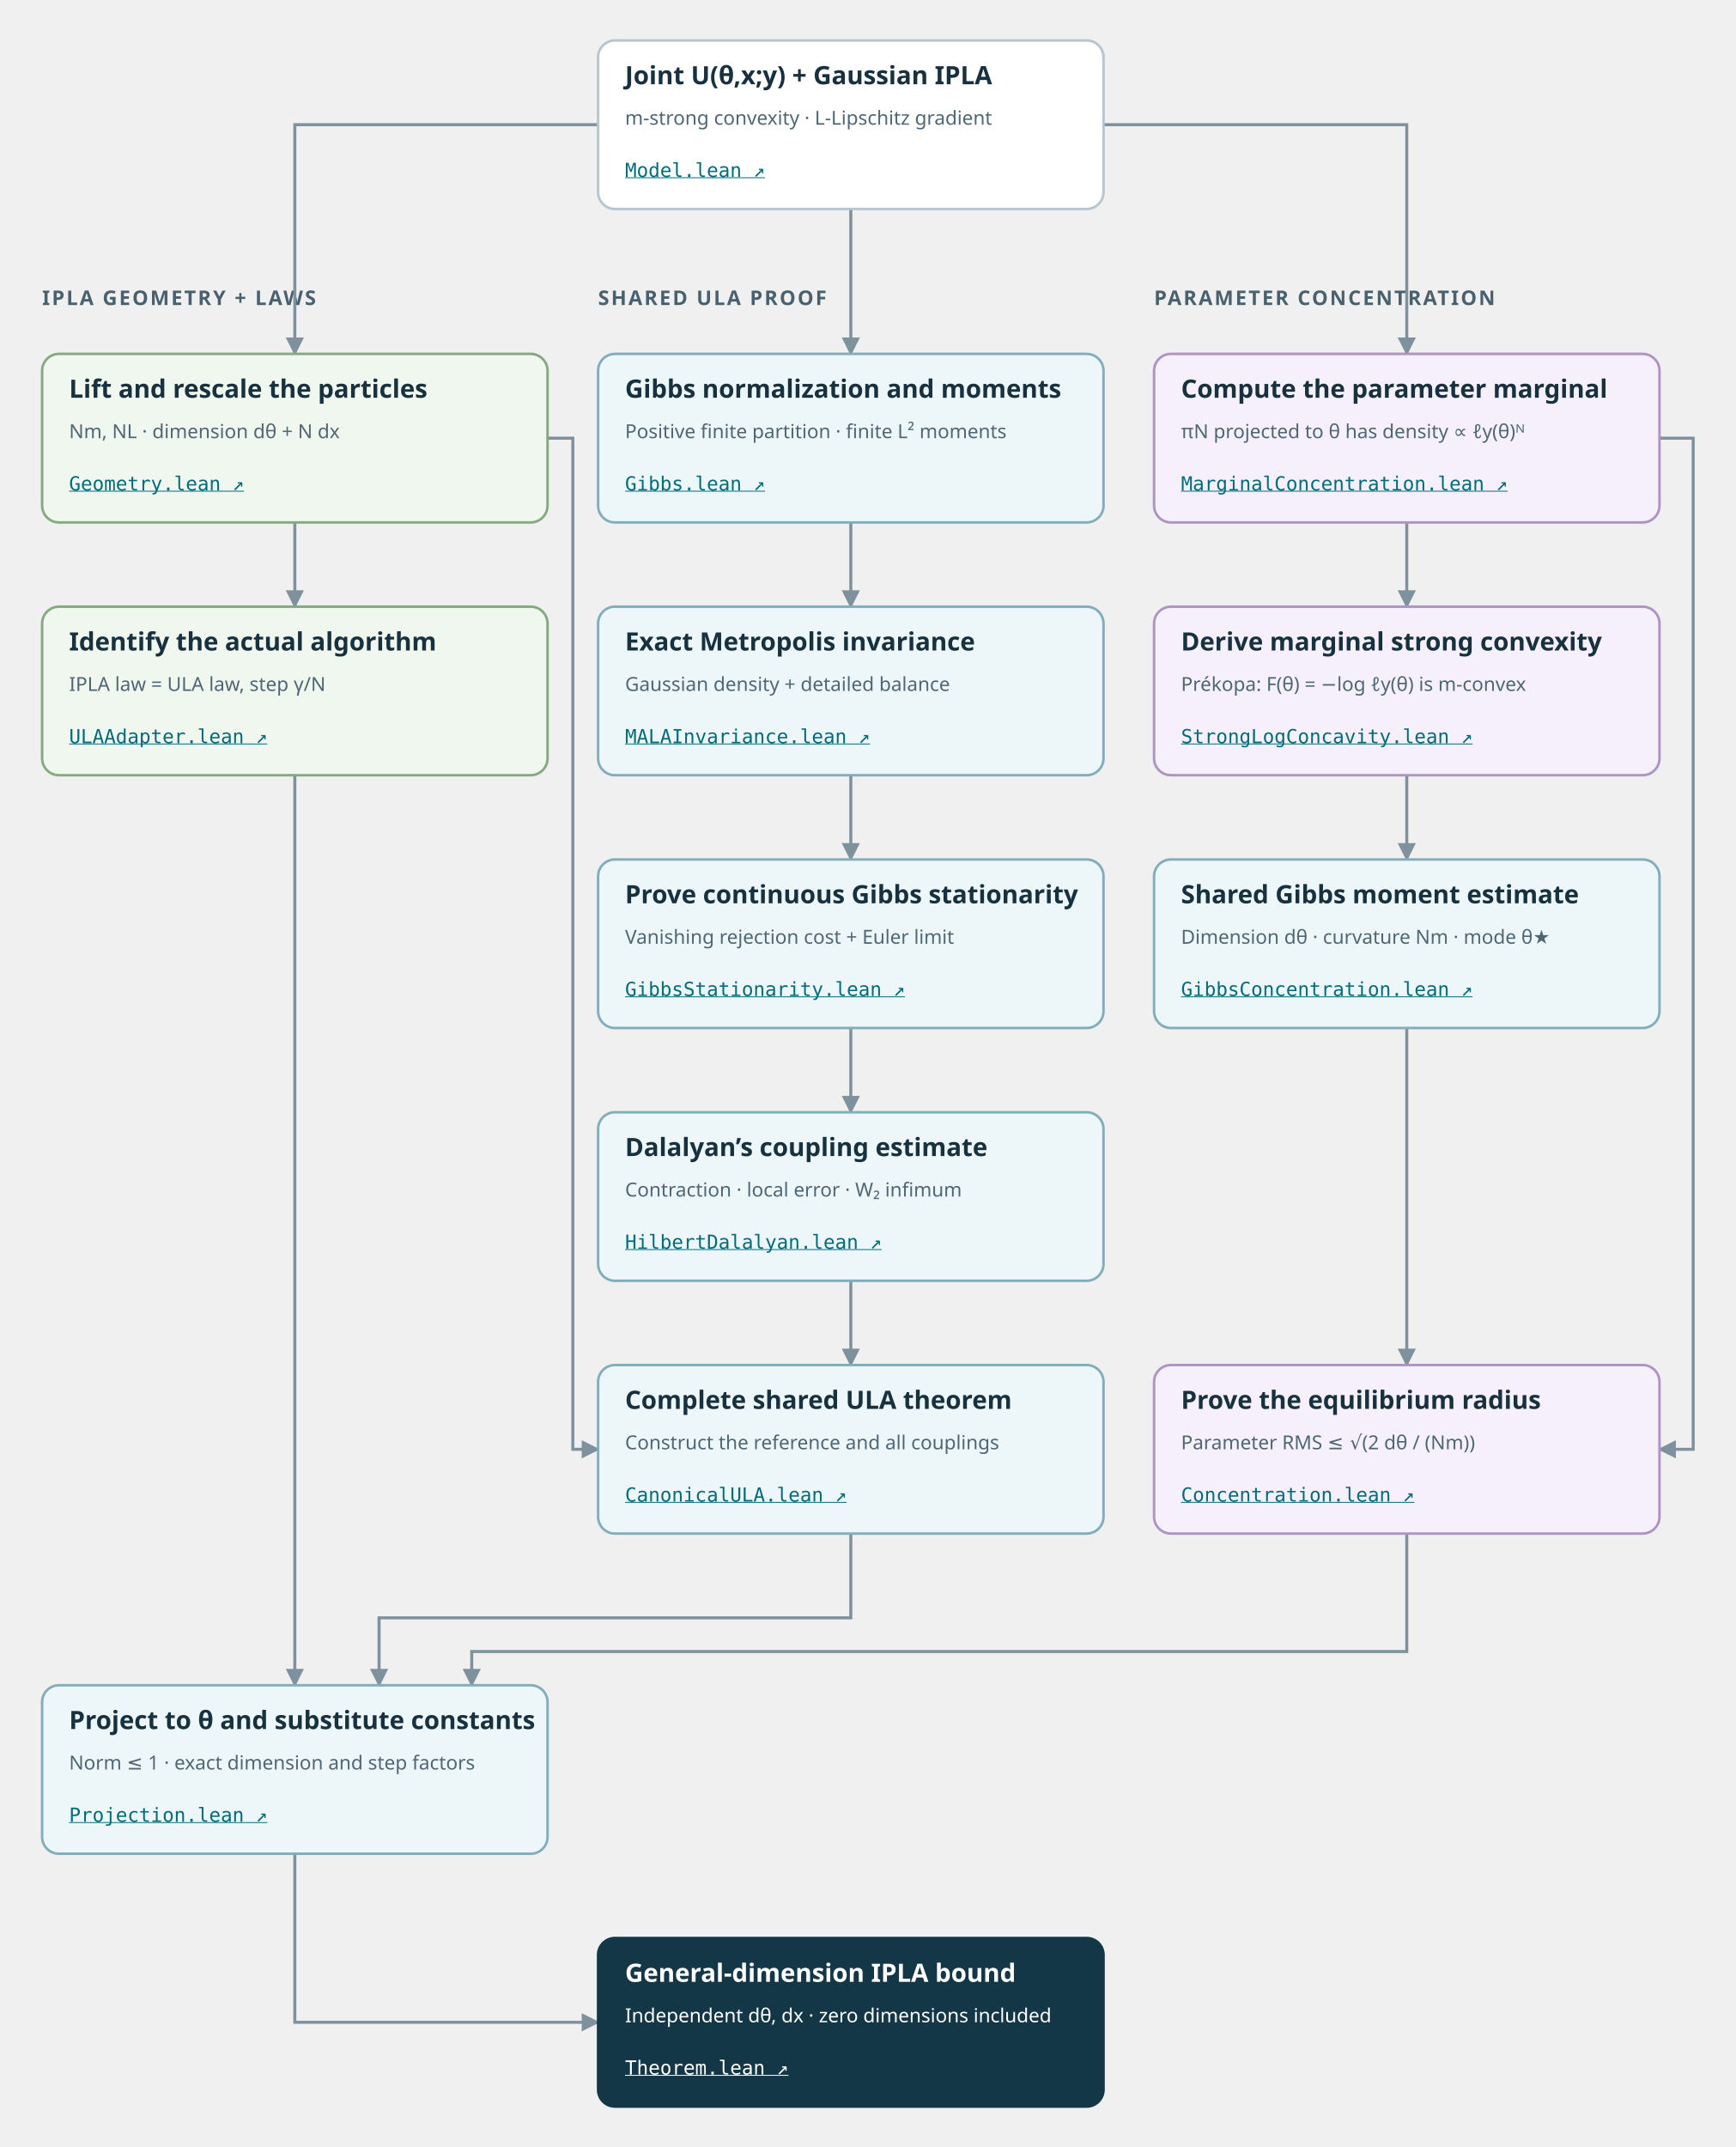
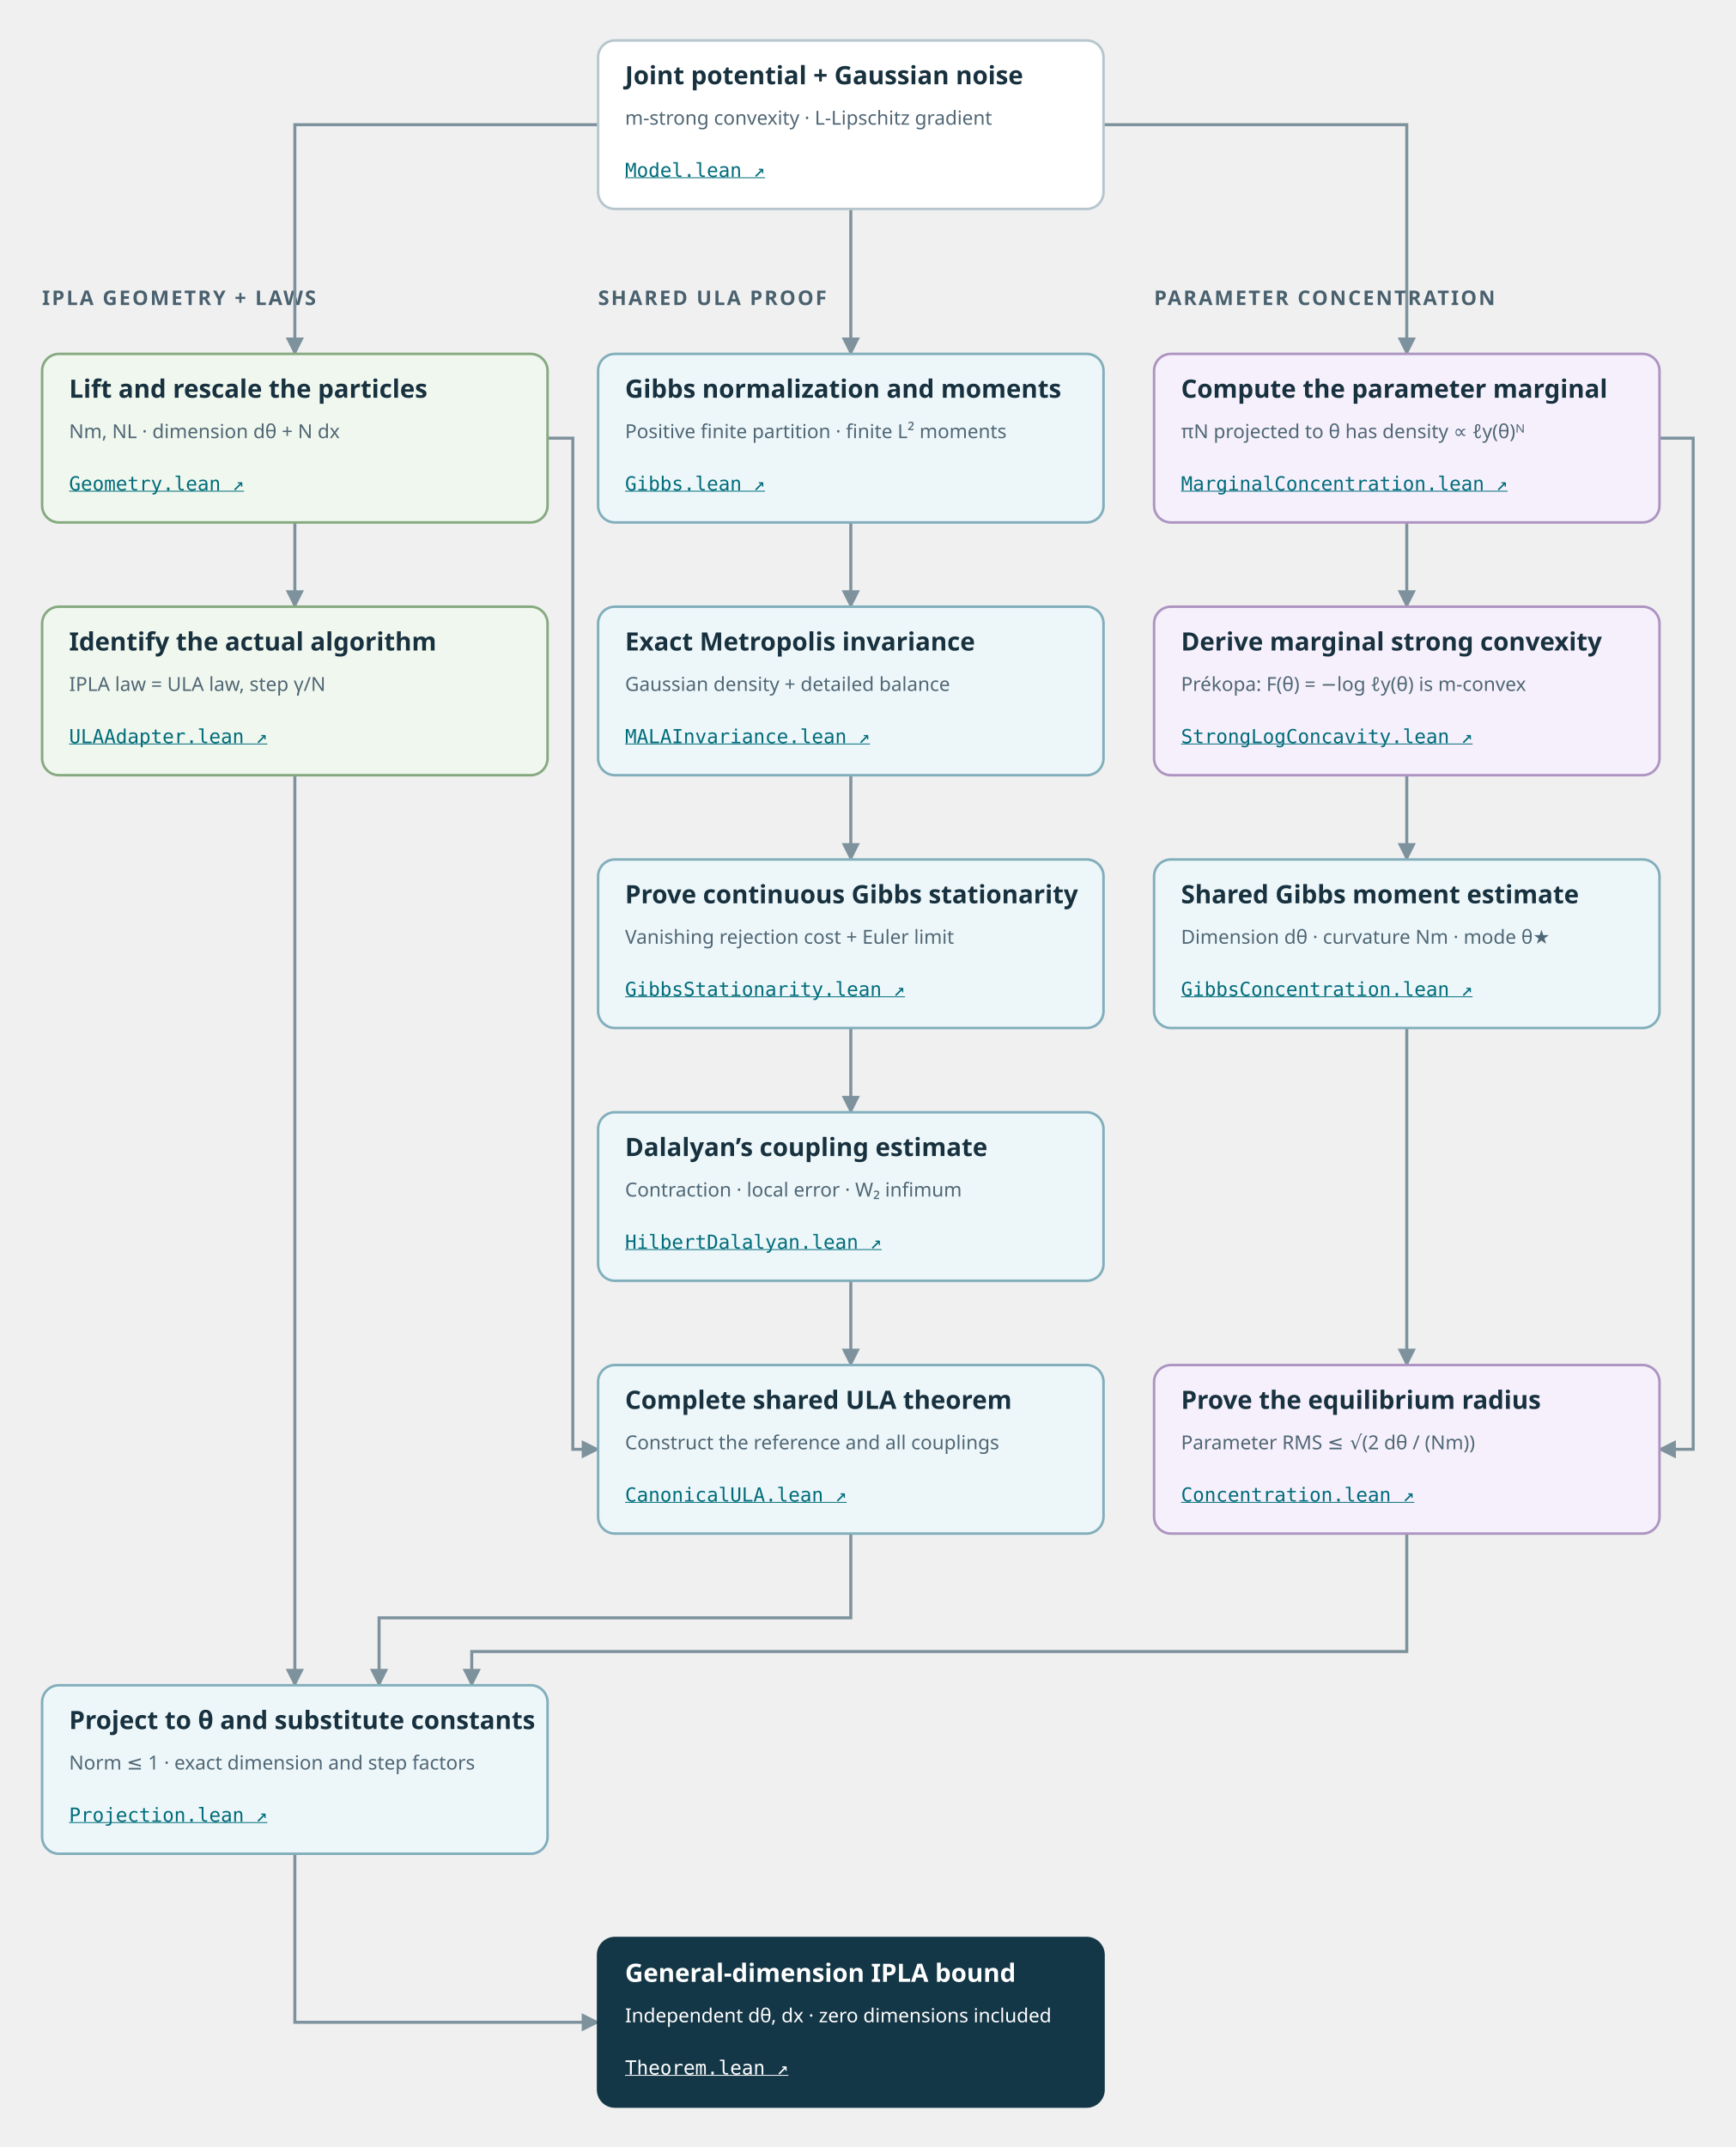
<svg xmlns="http://www.w3.org/2000/svg" viewBox="0 0 1030 1274" class="proof-svg" aria-labelledby="proof-map-title proof-map-description">
  <style>
.proof-edge{fill:none;stroke:#7e929d;stroke-width:1.8;marker-end:url(#proof-arrow)}
.proof-node rect{fill:#fff;stroke:#b7c6ce;stroke-width:1.5}
.proof-node.ipla rect{fill:#f0f7ee;stroke:#86aa80}
.proof-node.ula rect{fill:#edf7fa;stroke:#82aebc}
.proof-node.concentration rect{fill:#f6f0fc;stroke:#ad94c1}
.proof-node.final rect{fill:#143747;stroke:#143747}
.proof-node text{font-family:system-ui,sans-serif;fill:#18313f}
.proof-node .node-title{font-size:15px;font-weight:650}
.proof-node .node-detail{font-size:11.5px;fill:#4f6674}
.proof-node .node-file{font:11.5px ui-monospace,monospace;fill:#006c7a;text-decoration:underline}
.proof-node.final text{fill:#fff}
.proof-node:hover rect,.proof-node:focus-visible rect{stroke:#00596b;stroke-width:3}
.proof-node:focus-visible{outline:none}
.proof-lane{font:600 12px system-ui,sans-serif;letter-spacing:1.1px;fill:#49606e}
</style>
  <defs>
    <marker id="proof-arrow" viewBox="0 0 10 10" refX="9" refY="5" markerWidth="6" markerHeight="6" orient="auto-start-reverse">
      <path d="M 0 0 L 10 5 L 0 10 z" fill="#7e929d" />
    </marker>
  </defs>
  <text class="proof-lane" x="25" y="181">IPLA GEOMETRY + LAWS</text>
  <text class="proof-lane" x="355" y="181">SHARED ULA PROOF</text>
  <text class="proof-lane" x="685" y="181">PARAMETER CONCENTRATION</text>
  <path class="proof-edge" data-from="assumptions" data-to="geometry" d="M 355 74 H 175 V 210" />
  <path class="proof-edge" data-from="assumptions" data-to="gibbs" d="M 505 124 V 210" />
  <path class="proof-edge" data-from="assumptions" data-to="marginal" d="M 655 74 H 835 V 210" />
  <path class="proof-edge" data-from="geometry" data-to="algorithm" d="M 175 310 V 360" />
  <path class="proof-edge" data-from="gibbs" data-to="mala" d="M 505 310 V 360" />
  <path class="proof-edge" data-from="mala" data-to="stationarity" d="M 505 460 V 510" />
  <path class="proof-edge" data-from="stationarity" data-to="dalalyan" d="M 505 610 V 660" />
  <path class="proof-edge" data-from="dalalyan" data-to="canonical" d="M 505 760 V 810" />
  <path class="proof-edge" data-from="geometry" data-to="canonical" d="M 325 260 H 340 V 860 H 355" />
  <path class="proof-edge" data-from="marginal" data-to="log-concavity" d="M 835 310 V 360" />
  <path class="proof-edge" data-from="log-concavity" data-to="gibbs-moment" d="M 835 460 V 510" />
  <path class="proof-edge" data-from="gibbs-moment" data-to="concentration" d="M 835 610 V 810" />
  <path class="proof-edge" data-from="marginal" data-to="concentration" d="M 985 260 H 1005 V 860 H 985" />
  <path class="proof-edge" data-from="algorithm" data-to="projection" d="M 175 460 V 1000" />
  <path class="proof-edge" data-from="canonical" data-to="projection" d="M 505 910 V 960 H 225 V 1000" />
  <path class="proof-edge" data-from="concentration" data-to="projection" d="M 835 910 V 980 H 280 V 1000" />
  <path class="proof-edge" data-from="projection" data-to="theorem" d="M 175 1100 V 1200 H 355" />
-   <a class="proof-node input" id="proof-assumptions" href="../Model.lean" data-lean-source="IPLA/Model.lean" data-declaration="GaussianInnovations" tabindex="0" aria-label="Joint U(θ,x;y) + Gaussian IPLA. Open IPLA/Model.lean">
+   <a class="proof-node input" id="proof-assumptions" href="../Model.lean" data-lean-source="IPLA/Model.lean" data-declaration="GaussianInnovations" tabindex="0" aria-label="Joint potential + Gaussian noise. Open IPLA/Model.lean">
    <rect x="355" y="24" width="300" height="100" rx="10" />
-     <text class="node-title" x="371" y="50">Joint U(θ,x;y) + Gaussian IPLA</text>
+     <text class="node-title" x="371" y="50">Joint potential + Gaussian noise</text>
    <text class="node-detail" x="371" y="74">m-strong convexity · L-Lipschitz gradient</text>
    <text class="node-file" x="371" y="105">Model.lean ↗</text>
  </a>
  <a class="proof-node ipla" id="proof-geometry" href="../Geometry.lean" data-lean-source="IPLA/Geometry.lean" data-declaration="potential_strongConvex" tabindex="0" aria-label="Lift and rescale the particles. Open IPLA/Geometry.lean">
    <rect x="25" y="210" width="300" height="100" rx="10" />
    <text class="node-title" x="41" y="236">Lift and rescale the particles</text>
    <text class="node-detail" x="41" y="260">Nm, NL · dimension dθ + N dx</text>
    <text class="node-file" x="41" y="291">Geometry.lean ↗</text>
  </a>
  <a class="proof-node ipla" id="proof-algorithm" href="../ULAAdapter.lean" data-lean-source="IPLA/ULAAdapter.lean" data-declaration="laws_eq_ulaLawStep" tabindex="0" aria-label="Identify the actual algorithm. Open IPLA/ULAAdapter.lean">
    <rect x="25" y="360" width="300" height="100" rx="10" />
    <text class="node-title" x="41" y="386">Identify the actual algorithm</text>
    <text class="node-detail" x="41" y="410">IPLA law = ULA law, step γ/N</text>
    <text class="node-file" x="41" y="441">ULAAdapter.lean ↗</text>
  </a>
  <a class="proof-node ula" id="proof-gibbs" href="../../UnadjustedLangevin/Gibbs.lean" data-lean-source="UnadjustedLangevin/Gibbs.lean" data-declaration="isProbabilityMeasure_gibbsMeasure" tabindex="0" aria-label="Gibbs normalization and moments. Open UnadjustedLangevin/Gibbs.lean">
    <rect x="355" y="210" width="300" height="100" rx="10" />
    <text class="node-title" x="371" y="236">Gibbs normalization and moments</text>
    <text class="node-detail" x="371" y="260">Positive finite partition · finite L² moments</text>
    <text class="node-file" x="371" y="291">Gibbs.lean ↗</text>
  </a>
  <a class="proof-node ula" id="proof-mala" href="../../UnadjustedLangevin/MALAInvariance.lean" data-lean-source="UnadjustedLangevin/MALAInvariance.lean" data-declaration="malaOneStep_gibbs_invariant" tabindex="0" aria-label="Exact Metropolis invariance. Open UnadjustedLangevin/MALAInvariance.lean">
    <rect x="355" y="360" width="300" height="100" rx="10" />
    <text class="node-title" x="371" y="386">Exact Metropolis invariance</text>
    <text class="node-detail" x="371" y="410">Gaussian density + detailed balance</text>
    <text class="node-file" x="371" y="441">MALAInvariance.lean ↗</text>
  </a>
  <a class="proof-node ula" id="proof-stationarity" href="../../UnadjustedLangevin/GibbsStationarity.lean" data-lean-source="UnadjustedLangevin/GibbsStationarity.lean" data-declaration="lp_langevin_gibbs_stationary" tabindex="0" aria-label="Prove continuous Gibbs stationarity. Open UnadjustedLangevin/GibbsStationarity.lean">
    <rect x="355" y="510" width="300" height="100" rx="10" />
    <text class="node-title" x="371" y="536">Prove continuous Gibbs stationarity</text>
    <text class="node-detail" x="371" y="560">Vanishing rejection cost + Euler limit</text>
    <text class="node-file" x="371" y="591">GibbsStationarity.lean ↗</text>
  </a>
  <a class="proof-node ula" id="proof-dalalyan" href="../../UnadjustedLangevin/HilbertDalalyan.lean" data-lean-source="UnadjustedLangevin/HilbertDalalyan.lean" data-declaration="dalalyan_small_step_of_integral_reference" tabindex="0" aria-label="Dalalyan’s coupling estimate. Open UnadjustedLangevin/HilbertDalalyan.lean">
    <rect x="355" y="660" width="300" height="100" rx="10" />
    <text class="node-title" x="371" y="686">Dalalyan’s coupling estimate</text>
    <text class="node-detail" x="371" y="710">Contraction · local error · W₂ infimum</text>
    <text class="node-file" x="371" y="741">HilbertDalalyan.lean ↗</text>
  </a>
  <a class="proof-node ula" id="proof-canonical" href="../../UnadjustedLangevin/CanonicalULA.lean" data-lean-source="UnadjustedLangevin/CanonicalULA.lean" data-declaration="dalalyan" tabindex="0" aria-label="Complete shared ULA theorem. Open UnadjustedLangevin/CanonicalULA.lean">
    <rect x="355" y="810" width="300" height="100" rx="10" />
    <text class="node-title" x="371" y="836">Complete shared ULA theorem</text>
    <text class="node-detail" x="371" y="860">Construct the reference and all couplings</text>
    <text class="node-file" x="371" y="891">CanonicalULA.lean ↗</text>
  </a>
  <a class="proof-node concentration" id="proof-marginal" href="../MarginalConcentration.lean" data-lean-source="IPLA/MarginalConcentration.lean" data-declaration="gibbsTarget_parameter_marginal" tabindex="0" aria-label="Compute the parameter marginal. Open IPLA/MarginalConcentration.lean">
    <rect x="685" y="210" width="300" height="100" rx="10" />
    <text class="node-title" x="701" y="236">Compute the parameter marginal</text>
    <text class="node-detail" x="701" y="260">πN projected to θ has density ∝ ℓy(θ)ᴺ</text>
    <text class="node-file" x="701" y="291">MarginalConcentration.lean ↗</text>
  </a>
  <a class="proof-node concentration" id="proof-log-concavity" href="../StrongLogConcavity.lean" data-lean-source="IPLA/StrongLogConcavity.lean" data-declaration="marginalPotential_strongConvex" tabindex="0" aria-label="Derive marginal strong convexity. Open IPLA/StrongLogConcavity.lean">
    <rect x="685" y="360" width="300" height="100" rx="10" />
    <text class="node-title" x="701" y="386">Derive marginal strong convexity</text>
    <text class="node-detail" x="701" y="410">Prékopa: F(θ) = −log ℓy(θ) is m-convex</text>
    <text class="node-file" x="701" y="441">StrongLogConcavity.lean ↗</text>
  </a>
  <a class="proof-node ula" id="proof-gibbs-moment" href="../../UnadjustedLangevin/GibbsConcentration.lean" data-lean-source="UnadjustedLangevin/GibbsConcentration.lean" data-declaration="integral_sq_dist_gibbs_le_of_continuous_strongConvex_mode" tabindex="0" aria-label="Shared Gibbs moment estimate. Open UnadjustedLangevin/GibbsConcentration.lean">
    <rect x="685" y="510" width="300" height="100" rx="10" />
    <text class="node-title" x="701" y="536">Shared Gibbs moment estimate</text>
    <text class="node-detail" x="701" y="560">Dimension dθ · curvature Nm · mode θ★</text>
    <text class="node-file" x="701" y="591">GibbsConcentration.lean ↗</text>
  </a>
  <a class="proof-node concentration" id="proof-concentration" href="../Concentration.lean" data-lean-source="IPLA/Concentration.lean" data-declaration="gibbsTarget_parameter_concentration" tabindex="0" aria-label="Prove the equilibrium radius. Open IPLA/Concentration.lean">
    <rect x="685" y="810" width="300" height="100" rx="10" />
    <text class="node-title" x="701" y="836">Prove the equilibrium radius</text>
    <text class="node-detail" x="701" y="860">Parameter RMS ≤ √(2 dθ / (Nm))</text>
    <text class="node-file" x="701" y="891">Concentration.lean ↗</text>
  </a>
  <a class="proof-node ula" id="proof-projection" href="../../UnadjustedLangevin/Projection.lean" data-lean-source="UnadjustedLangevin/Projection.lean" data-declaration="projectedRMSReal_le_wasserstein2Real_add" tabindex="0" aria-label="Project to θ and substitute constants. Open UnadjustedLangevin/Projection.lean">
    <rect x="25" y="1000" width="300" height="100" rx="10" />
    <text class="node-title" x="41" y="1026">Project to θ and substitute constants</text>
    <text class="node-detail" x="41" y="1050">Norm ≤ 1 · exact dimension and step factors</text>
    <text class="node-file" x="41" y="1081">Projection.lean ↗</text>
  </a>
  <a class="proof-node final" id="proof-theorem" href="../Theorem.lean" data-lean-source="IPLA/Theorem.lean" data-declaration="theorem1" tabindex="0" aria-label="General-dimension IPLA bound. Open IPLA/Theorem.lean">
    <rect x="355" y="1150" width="300" height="100" rx="10" />
    <text class="node-title" x="371" y="1176">General-dimension IPLA bound</text>
    <text class="node-detail" x="371" y="1200">Independent dθ, dx · zero dimensions included</text>
    <text class="node-file" x="371" y="1231">Theorem.lean ↗</text>
  </a>
</svg>
